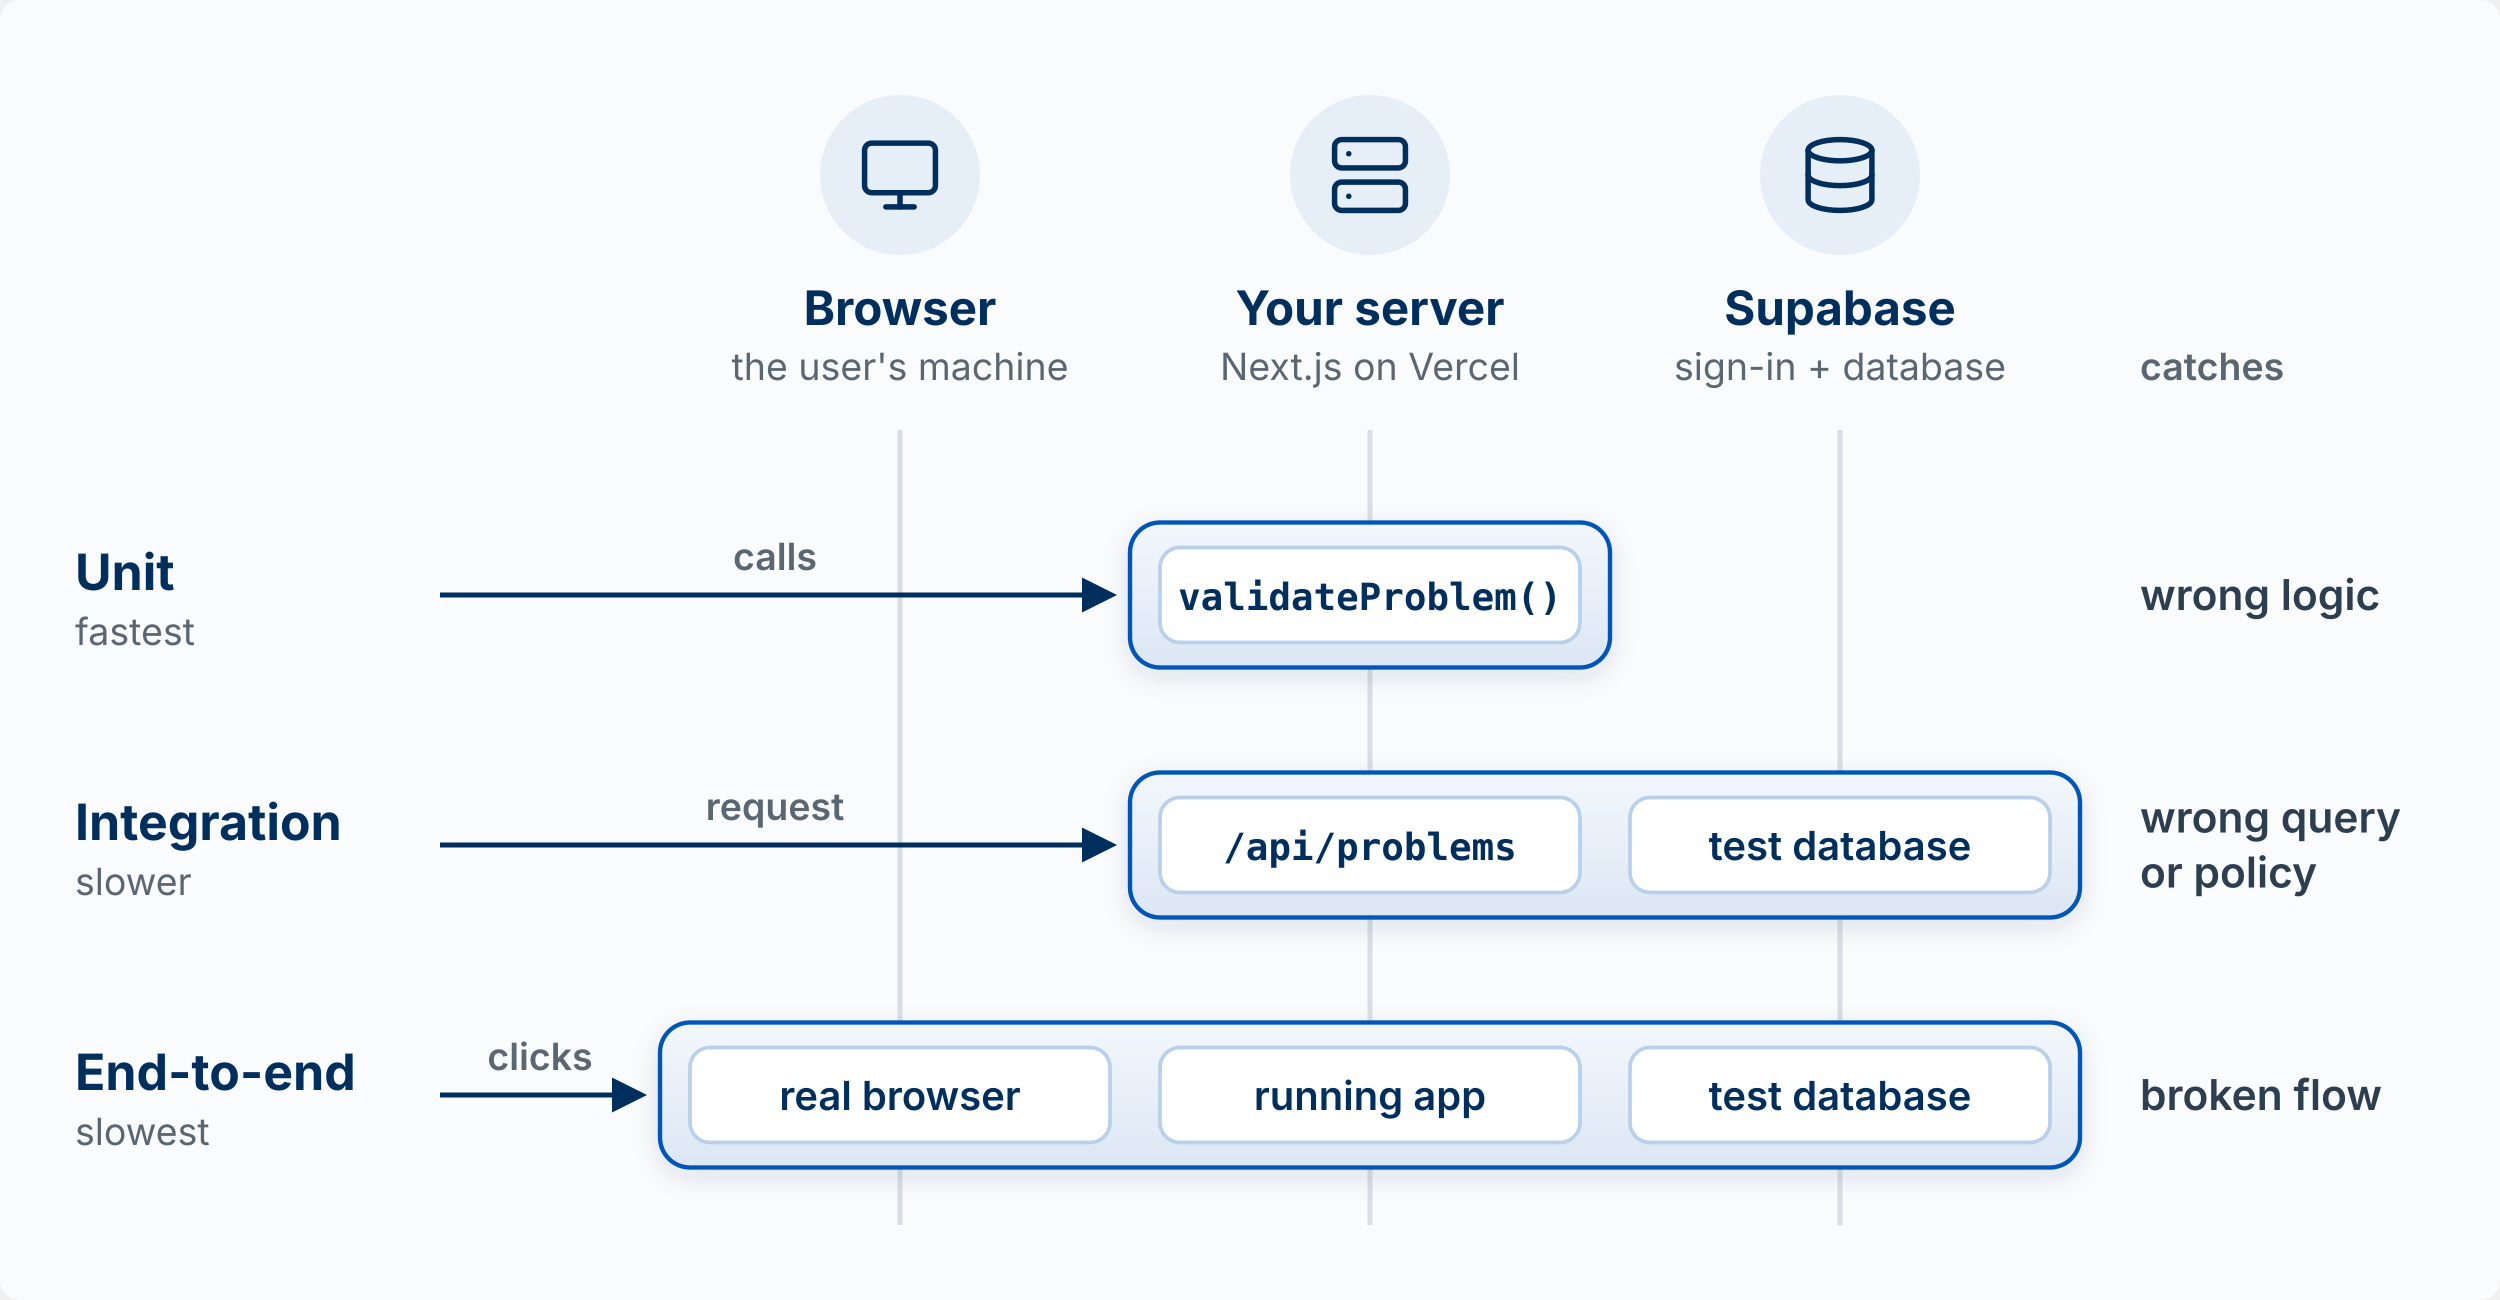
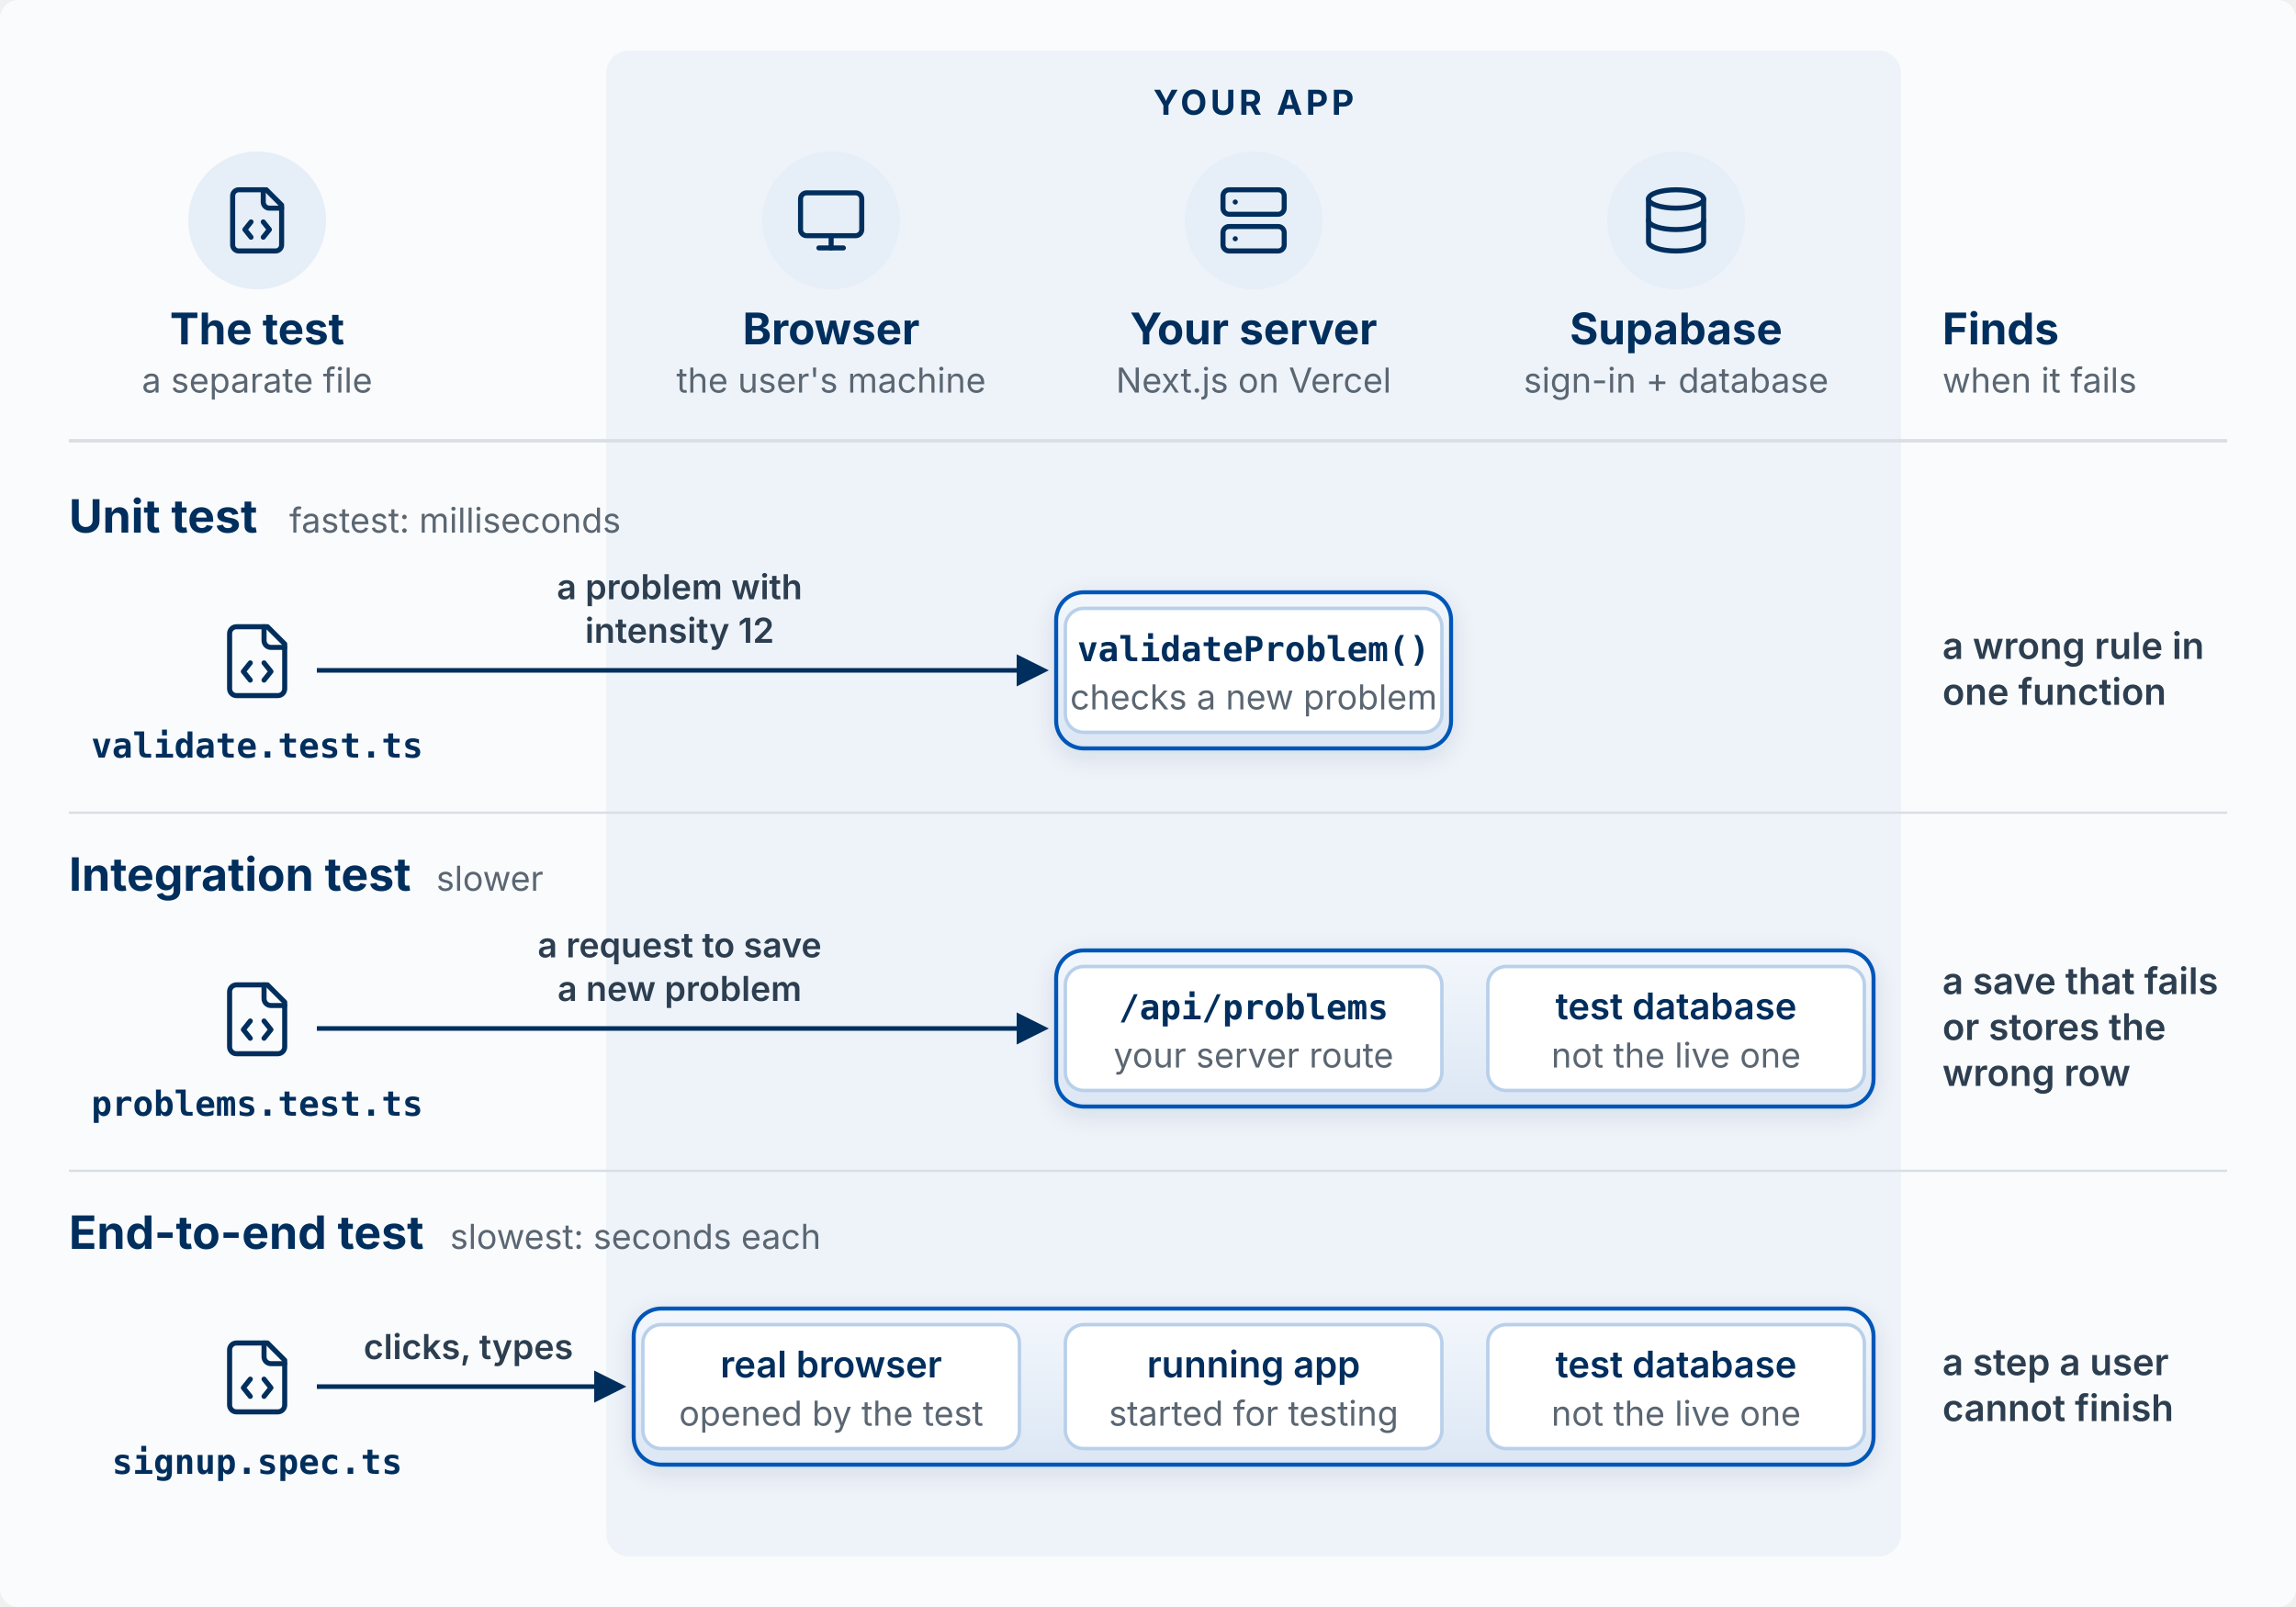
- <svg xmlns="http://www.w3.org/2000/svg" viewBox="0 0 1000 520" role="img" font-family="Inter, 'Helvetica Neue', Helvetica, Arial, sans-serif">
+ <svg xmlns="http://www.w3.org/2000/svg" viewBox="0 0 1000 700" role="img" font-family="Inter, 'Helvetica Neue', Helvetica, Arial, sans-serif">
  <defs>
    <marker id="aN" viewBox="0 0 10 10" refX="8" refY="5" markerWidth="7" markerHeight="7" orient="auto">
      <path d="M0,0 L10,5 L0,10 z" fill="#002E5D" />
    </marker>
    <filter id="sh" x="-10%" y="-20%" width="120%" height="150%">
      <feDropShadow dx="0" dy="3" stdDeviation="5" flood-color="#002E5D" flood-opacity="0.12" />
    </filter>
    <linearGradient id="gB" x1="0" y1="0" x2="0" y2="1">
      <stop offset="0" stop-color="#F3F7FC" />
      <stop offset="1" stop-color="#DCE7F4" />
    </linearGradient>
  </defs>
-   <rect width="1000" height="520" rx="8" fill="#FAFBFC" />
-   <circle cx="360" cy="70" r="32" fill="#E6EEF7" />
-   <g transform="translate(343,53) scale(1.417)" fill="none" stroke="#002E5D" stroke-width="1.55" stroke-linecap="round" stroke-linejoin="round">
+   <rect width="1000" height="700" rx="8" fill="#FAFBFC" />
+   <rect x="264" y="22" width="564" height="656" rx="10" fill="#EEF3F9" />
+   <text x="546" y="50" font-size="15" font-weight="700" fill="#002E5D" text-anchor="middle" letter-spacing="1.5">YOUR APP</text>
+   <circle cx="112" cy="96" r="30" fill="#E6EEF7" />
+   <g transform="translate(96,80) scale(1.333)" fill="none" stroke="#002E5D" stroke-width="1.65" stroke-linecap="round" stroke-linejoin="round">
+     <path d="M10 12.5 8 15l2 2.5" />
+     <path d="m14 12.5 2 2.5-2 2.5" />
+     <path d="M14 2v4a2 2 0 0 0 2 2h4" />
+     <path d="M15 2H6a2 2 0 0 0-2 2v16a2 2 0 0 0 2 2h12a2 2 0 0 0 2-2V7z" />
+   </g>
+   <text x="112" y="150" font-size="19" font-weight="700" fill="#002E5D" text-anchor="middle">The test</text>
+   <text x="112" y="171" font-size="15" font-weight="400" fill="#5A6672" text-anchor="middle">a separate file</text>
+   <circle cx="362.0" cy="96" r="30" fill="#E6EEF7" />
+   <g transform="translate(346,80) scale(1.333)" fill="none" stroke="#002E5D" stroke-width="1.65" stroke-linecap="round" stroke-linejoin="round">
    <rect width="20" height="14" x="2" y="3" rx="2" />
    <line x1="8" x2="16" y1="21" y2="21" />
    <line x1="12" x2="12" y1="17" y2="21" />
  </g>
-   <text x="360" y="130" font-size="19" font-weight="700" fill="#002E5D" text-anchor="middle">Browser</text>
-   <text x="360" y="152" font-size="15" font-weight="400" fill="#5A6672" text-anchor="middle">the user's machine</text>
-   <line x1="360" y1="172" x2="360" y2="490" stroke="#D9DEE4" stroke-width="2" />
-   <circle cx="548" cy="70" r="32" fill="#E6EEF7" />
-   <g transform="translate(531,53) scale(1.417)" fill="none" stroke="#002E5D" stroke-width="1.55" stroke-linecap="round" stroke-linejoin="round">
+   <text x="362.0" y="150" font-size="19" font-weight="700" fill="#002E5D" text-anchor="middle">Browser</text>
+   <text x="362.0" y="171" font-size="15" font-weight="400" fill="#5A6672" text-anchor="middle">the user's machine</text>
+   <circle cx="546.0" cy="96" r="30" fill="#E6EEF7" />
+   <g transform="translate(530,80) scale(1.333)" fill="none" stroke="#002E5D" stroke-width="1.65" stroke-linecap="round" stroke-linejoin="round">
    <rect width="20" height="8" x="2" y="2" rx="2" ry="2" />
    <rect width="20" height="8" x="2" y="14" rx="2" ry="2" />
    <line x1="6" x2="6.01" y1="6" y2="6" />
    <line x1="6" x2="6.01" y1="18" y2="18" />
  </g>
-   <text x="548" y="130" font-size="19" font-weight="700" fill="#002E5D" text-anchor="middle">Your server</text>
-   <text x="548" y="152" font-size="15" font-weight="400" fill="#5A6672" text-anchor="middle">Next.js on Vercel</text>
-   <line x1="548" y1="172" x2="548" y2="490" stroke="#D9DEE4" stroke-width="2" />
-   <circle cx="736" cy="70" r="32" fill="#E6EEF7" />
-   <g transform="translate(719,53) scale(1.417)" fill="none" stroke="#002E5D" stroke-width="1.55" stroke-linecap="round" stroke-linejoin="round">
+   <text x="546.0" y="150" font-size="19" font-weight="700" fill="#002E5D" text-anchor="middle">Your server</text>
+   <text x="546.0" y="171" font-size="15" font-weight="400" fill="#5A6672" text-anchor="middle">Next.js on Vercel</text>
+   <circle cx="730.0" cy="96" r="30" fill="#E6EEF7" />
+   <g transform="translate(714,80) scale(1.333)" fill="none" stroke="#002E5D" stroke-width="1.65" stroke-linecap="round" stroke-linejoin="round">
    <ellipse cx="12" cy="5" rx="9" ry="3" />
    <path d="M3 5V19A9 3 0 0 0 21 19V5" />
    <path d="M3 12A9 3 0 0 0 21 12" />
  </g>
-   <text x="736" y="130" font-size="19" font-weight="700" fill="#002E5D" text-anchor="middle">Supabase</text>
-   <text x="736" y="152" font-size="15" font-weight="400" fill="#5A6672" text-anchor="middle">sign-in + database</text>
-   <line x1="736" y1="172" x2="736" y2="490" stroke="#D9DEE4" stroke-width="2" />
-   <text x="856" y="152" font-size="15" font-weight="600" fill="#5A6672" text-anchor="start">catches</text>
-   <text x="30" y="236" font-size="20" font-weight="700" fill="#002E5D" text-anchor="start">Unit</text>
-   <text x="30" y="258" font-size="15" font-weight="400" fill="#5A6672" text-anchor="start">fastest</text>
-   <line x1="176" y1="238" x2="444" y2="238" stroke="#002E5D" stroke-width="2" marker-end="url(#aN)" />
-   <text x="310.0" y="228" font-size="15" font-weight="600" fill="#5A6672" text-anchor="middle">calls</text>
-   <rect x="452" y="209" width="192" height="58" rx="12" fill="url(#gB)" stroke="#0057B8" stroke-width="1.75" filter="url(#sh)" />
-   <rect x="464" y="219" width="168" height="38" rx="8" fill="#FFFFFF" stroke="#B9D0EA" stroke-width="1.5" />
-   <text x="548" y="244" font-size="15" font-weight="600" fill="#002E5D" text-anchor="middle" font-family="Menlo, Consolas, 'DejaVu Sans Mono', monospace">validateProblem()</text>
-   <text x="856" y="244.0" font-size="17" font-weight="600" fill="#2C3E50" text-anchor="start">wrong logic</text>
-   <text x="30" y="336" font-size="20" font-weight="700" fill="#002E5D" text-anchor="start">Integration</text>
-   <text x="30" y="358" font-size="15" font-weight="400" fill="#5A6672" text-anchor="start">slower</text>
-   <line x1="176" y1="338" x2="444" y2="338" stroke="#002E5D" stroke-width="2" marker-end="url(#aN)" />
-   <text x="310.0" y="328" font-size="15" font-weight="600" fill="#5A6672" text-anchor="middle">request</text>
-   <rect x="452" y="309" width="380" height="58" rx="12" fill="url(#gB)" stroke="#0057B8" stroke-width="1.75" filter="url(#sh)" />
-   <rect x="464" y="319" width="168" height="38" rx="8" fill="#FFFFFF" stroke="#B9D0EA" stroke-width="1.5" />
-   <text x="548" y="344" font-size="15" font-weight="600" fill="#002E5D" text-anchor="middle" font-family="Menlo, Consolas, 'DejaVu Sans Mono', monospace">/api/problems</text>
-   <rect x="652" y="319" width="168" height="38" rx="8" fill="#FFFFFF" stroke="#B9D0EA" stroke-width="1.5" />
-   <text x="736" y="344" font-size="16" font-weight="600" fill="#002E5D" text-anchor="middle">test database</text>
-   <text x="856" y="333.0" font-size="17" font-weight="600" fill="#2C3E50" text-anchor="start">wrong query</text>
-   <text x="856" y="355.0" font-size="17" font-weight="600" fill="#2C3E50" text-anchor="start">or policy</text>
-   <text x="30" y="436" font-size="20" font-weight="700" fill="#002E5D" text-anchor="start">End-to-end</text>
-   <text x="30" y="458" font-size="15" font-weight="400" fill="#5A6672" text-anchor="start">slowest</text>
-   <line x1="176" y1="438" x2="256" y2="438" stroke="#002E5D" stroke-width="2" marker-end="url(#aN)" />
-   <text x="216.0" y="428" font-size="15" font-weight="600" fill="#5A6672" text-anchor="middle">clicks</text>
-   <rect x="264" y="409" width="568" height="58" rx="12" fill="url(#gB)" stroke="#0057B8" stroke-width="1.75" filter="url(#sh)" />
-   <rect x="276" y="419" width="168" height="38" rx="8" fill="#FFFFFF" stroke="#B9D0EA" stroke-width="1.5" />
-   <text x="360" y="444" font-size="16" font-weight="600" fill="#002E5D" text-anchor="middle">real browser</text>
-   <rect x="464" y="419" width="168" height="38" rx="8" fill="#FFFFFF" stroke="#B9D0EA" stroke-width="1.5" />
-   <text x="548" y="444" font-size="16" font-weight="600" fill="#002E5D" text-anchor="middle">running app</text>
-   <rect x="652" y="419" width="168" height="38" rx="8" fill="#FFFFFF" stroke="#B9D0EA" stroke-width="1.5" />
-   <text x="736" y="444" font-size="16" font-weight="600" fill="#002E5D" text-anchor="middle">test database</text>
-   <text x="856" y="444.0" font-size="17" font-weight="600" fill="#2C3E50" text-anchor="start">broken flow</text>
+   <text x="730.0" y="150" font-size="19" font-weight="700" fill="#002E5D" text-anchor="middle">Supabase</text>
+   <text x="730.0" y="171" font-size="15" font-weight="400" fill="#5A6672" text-anchor="middle">sign-in + database</text>
+   <text x="846" y="150" font-size="19" font-weight="700" fill="#002E5D" text-anchor="start">Finds</text>
+   <text x="846" y="171" font-size="15" font-weight="400" fill="#5A6672" text-anchor="start">when it fails</text>
+   <line x1="30" y1="192" x2="970" y2="192" stroke="#D9DEE4" stroke-width="1.5" />
+   <text x="30" y="232" font-size="20" font-weight="700" fill="#002E5D" text-anchor="start">Unit test</text>
+   <text x="126" y="232" font-size="15" font-weight="400" fill="#5A6672" text-anchor="start">fastest: milliseconds</text>
+   <g transform="translate(94,270) scale(1.5)" fill="none" stroke="#002E5D" stroke-width="1.47" stroke-linecap="round" stroke-linejoin="round">
+     <path d="M10 12.5 8 15l2 2.5" />
+     <path d="m14 12.5 2 2.5-2 2.5" />
+     <path d="M14 2v4a2 2 0 0 0 2 2h4" />
+     <path d="M15 2H6a2 2 0 0 0-2 2v16a2 2 0 0 0 2 2h12a2 2 0 0 0 2-2V7z" />
+   </g>
+   <text x="112" y="330" font-size="15" font-weight="600" fill="#002E5D" text-anchor="middle" font-family="Menlo, Consolas, 'DejaVu Sans Mono', monospace">validate.test.ts</text>
+   <rect x="460" y="258" width="172" height="68" rx="12" fill="url(#gB)" stroke="#0057B8" stroke-width="1.75" filter="url(#sh)" />
+   <rect x="464" y="265" width="164" height="54" rx="8" fill="#FFFFFF" stroke="#B9D0EA" stroke-width="1.5" />
+   <text x="546.0" y="288" font-size="15" font-weight="600" fill="#002E5D" text-anchor="middle" font-family="Menlo, Consolas, 'DejaVu Sans Mono', monospace">validateProblem()</text>
+   <text x="546.0" y="309" font-size="15" font-weight="400" fill="#5A6672" text-anchor="middle">checks a new problem</text>
+   <line x1="138" y1="292" x2="454" y2="292" stroke="#002E5D" stroke-width="2" marker-end="url(#aN)" />
+   <text x="296.0" y="261" font-size="15" font-weight="600" fill="#2C3E50" text-anchor="middle">a problem with</text>
+   <text x="296.0" y="280" font-size="15" font-weight="600" fill="#2C3E50" text-anchor="middle">intensity 12</text>
+   <text x="846" y="287" font-size="16" font-weight="600" fill="#2C3E50" text-anchor="start">a wrong rule in</text>
+   <text x="846" y="307" font-size="16" font-weight="600" fill="#2C3E50" text-anchor="start">one function</text>
+   <line x1="30" y1="354" x2="970" y2="354" stroke="#D9DEE4" stroke-width="1" />
+   <text x="30" y="388" font-size="20" font-weight="700" fill="#002E5D" text-anchor="start">Integration test</text>
+   <text x="190" y="388" font-size="15" font-weight="400" fill="#5A6672" text-anchor="start">slower</text>
+   <g transform="translate(94,426) scale(1.5)" fill="none" stroke="#002E5D" stroke-width="1.47" stroke-linecap="round" stroke-linejoin="round">
+     <path d="M10 12.5 8 15l2 2.5" />
+     <path d="m14 12.5 2 2.5-2 2.5" />
+     <path d="M14 2v4a2 2 0 0 0 2 2h4" />
+     <path d="M15 2H6a2 2 0 0 0-2 2v16a2 2 0 0 0 2 2h12a2 2 0 0 0 2-2V7z" />
+   </g>
+   <text x="112" y="486" font-size="15" font-weight="600" fill="#002E5D" text-anchor="middle" font-family="Menlo, Consolas, 'DejaVu Sans Mono', monospace">problems.test.ts</text>
+   <rect x="460" y="414" width="356" height="68" rx="12" fill="url(#gB)" stroke="#0057B8" stroke-width="1.75" filter="url(#sh)" />
+   <rect x="464" y="421" width="164" height="54" rx="8" fill="#FFFFFF" stroke="#B9D0EA" stroke-width="1.5" />
+   <text x="546.0" y="444" font-size="15" font-weight="600" fill="#002E5D" text-anchor="middle" font-family="Menlo, Consolas, 'DejaVu Sans Mono', monospace">/api/problems</text>
+   <text x="546.0" y="465" font-size="15" font-weight="400" fill="#5A6672" text-anchor="middle">your server route</text>
+   <rect x="648" y="421" width="164" height="54" rx="8" fill="#FFFFFF" stroke="#B9D0EA" stroke-width="1.5" />
+   <text x="730.0" y="444" font-size="16" font-weight="600" fill="#002E5D" text-anchor="middle">test database</text>
+   <text x="730.0" y="465" font-size="15" font-weight="400" fill="#5A6672" text-anchor="middle">not the live one</text>
+   <line x1="138" y1="448" x2="454" y2="448" stroke="#002E5D" stroke-width="2" marker-end="url(#aN)" />
+   <text x="296.0" y="417" font-size="15" font-weight="600" fill="#2C3E50" text-anchor="middle">a request to save</text>
+   <text x="296.0" y="436" font-size="15" font-weight="600" fill="#2C3E50" text-anchor="middle">a new problem</text>
+   <text x="846" y="433" font-size="16" font-weight="600" fill="#2C3E50" text-anchor="start">a save that fails</text>
+   <text x="846" y="453" font-size="16" font-weight="600" fill="#2C3E50" text-anchor="start">or stores the</text>
+   <text x="846" y="473" font-size="16" font-weight="600" fill="#2C3E50" text-anchor="start">wrong row</text>
+   <line x1="30" y1="510" x2="970" y2="510" stroke="#D9DEE4" stroke-width="1" />
+   <text x="30" y="544" font-size="20" font-weight="700" fill="#002E5D" text-anchor="start">End-to-end test</text>
+   <text x="196" y="544" font-size="15" font-weight="400" fill="#5A6672" text-anchor="start">slowest: seconds each</text>
+   <g transform="translate(94,582) scale(1.5)" fill="none" stroke="#002E5D" stroke-width="1.47" stroke-linecap="round" stroke-linejoin="round">
+     <path d="M10 12.5 8 15l2 2.5" />
+     <path d="m14 12.5 2 2.5-2 2.5" />
+     <path d="M14 2v4a2 2 0 0 0 2 2h4" />
+     <path d="M15 2H6a2 2 0 0 0-2 2v16a2 2 0 0 0 2 2h12a2 2 0 0 0 2-2V7z" />
+   </g>
+   <text x="112" y="642" font-size="15" font-weight="600" fill="#002E5D" text-anchor="middle" font-family="Menlo, Consolas, 'DejaVu Sans Mono', monospace">signup.spec.ts</text>
+   <rect x="276" y="570" width="540" height="68" rx="12" fill="url(#gB)" stroke="#0057B8" stroke-width="1.75" filter="url(#sh)" />
+   <rect x="280" y="577" width="164" height="54" rx="8" fill="#FFFFFF" stroke="#B9D0EA" stroke-width="1.5" />
+   <text x="362.0" y="600" font-size="16" font-weight="600" fill="#002E5D" text-anchor="middle">real browser</text>
+   <text x="362.0" y="621" font-size="15" font-weight="400" fill="#5A6672" text-anchor="middle">opened by the test</text>
+   <rect x="464" y="577" width="164" height="54" rx="8" fill="#FFFFFF" stroke="#B9D0EA" stroke-width="1.5" />
+   <text x="546.0" y="600" font-size="16" font-weight="600" fill="#002E5D" text-anchor="middle">running app</text>
+   <text x="546.0" y="621" font-size="15" font-weight="400" fill="#5A6672" text-anchor="middle">started for testing</text>
+   <rect x="648" y="577" width="164" height="54" rx="8" fill="#FFFFFF" stroke="#B9D0EA" stroke-width="1.5" />
+   <text x="730.0" y="600" font-size="16" font-weight="600" fill="#002E5D" text-anchor="middle">test database</text>
+   <text x="730.0" y="621" font-size="15" font-weight="400" fill="#5A6672" text-anchor="middle">not the live one</text>
+   <line x1="138" y1="604" x2="270" y2="604" stroke="#002E5D" stroke-width="2" marker-end="url(#aN)" />
+   <text x="204.0" y="592" font-size="15" font-weight="600" fill="#2C3E50" text-anchor="middle">clicks, types</text>
+   <text x="846" y="599" font-size="16" font-weight="600" fill="#2C3E50" text-anchor="start">a step a user</text>
+   <text x="846" y="619" font-size="16" font-weight="600" fill="#2C3E50" text-anchor="start">cannot finish</text>
</svg>
